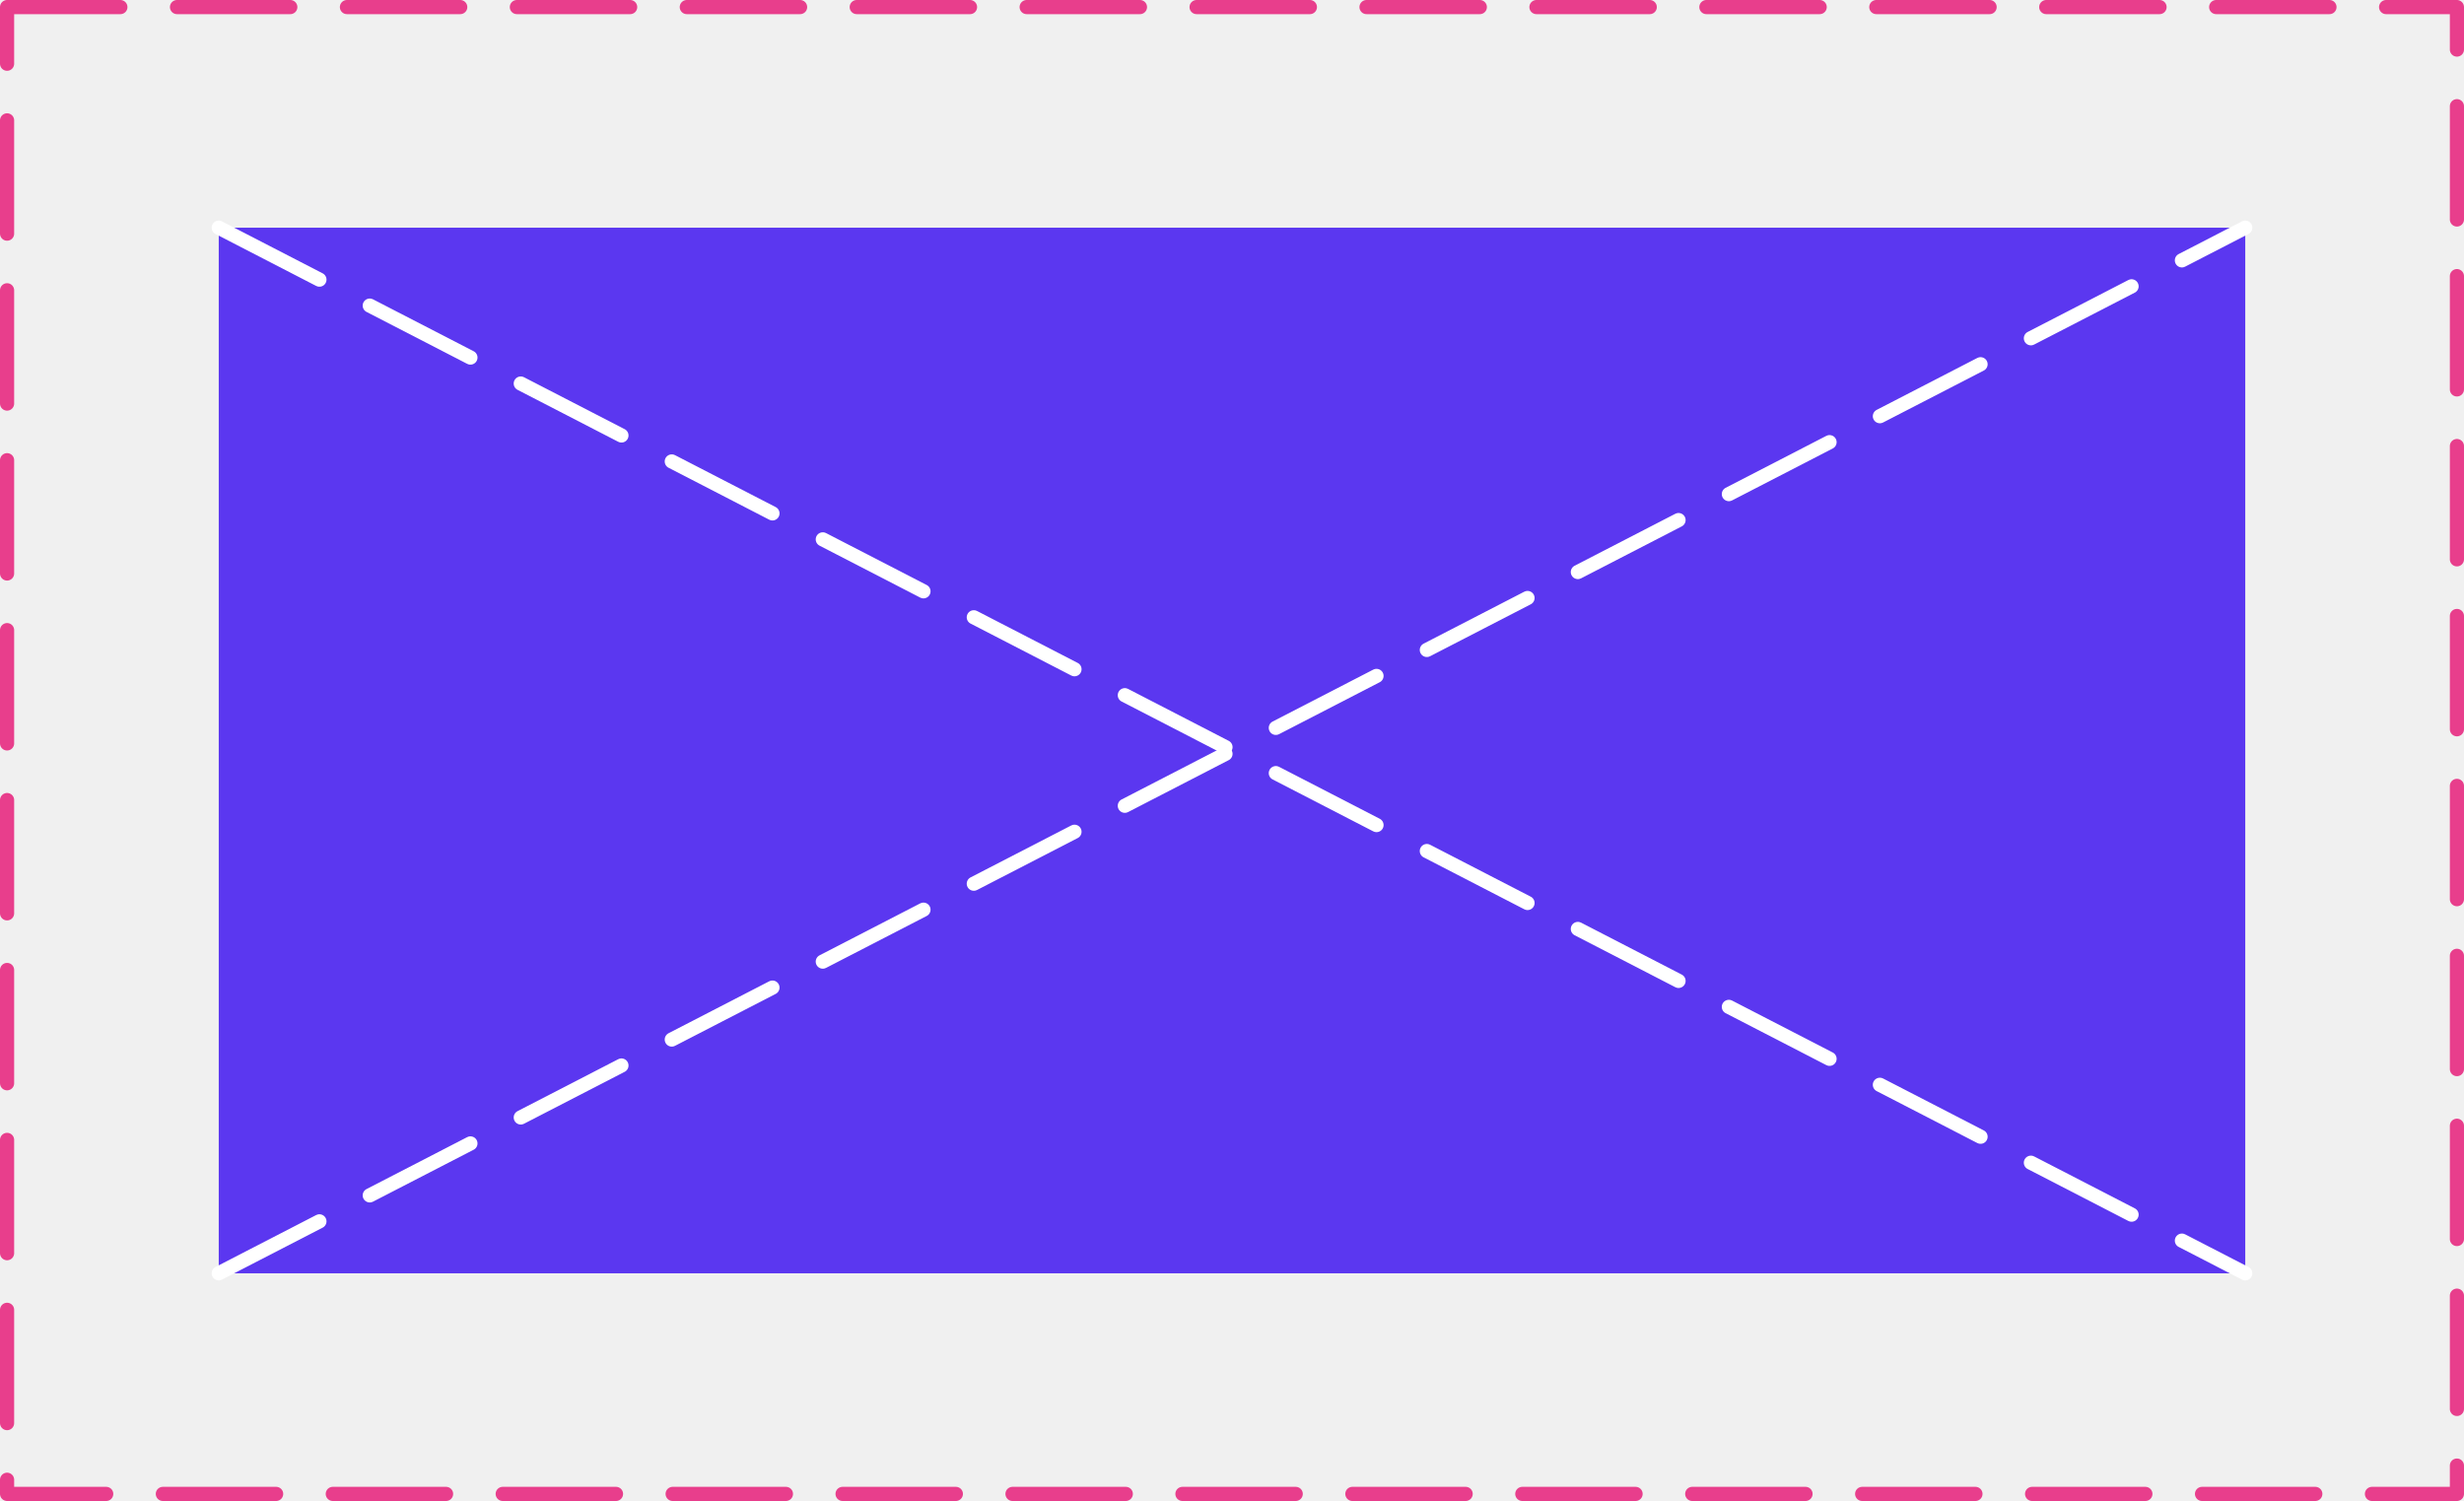
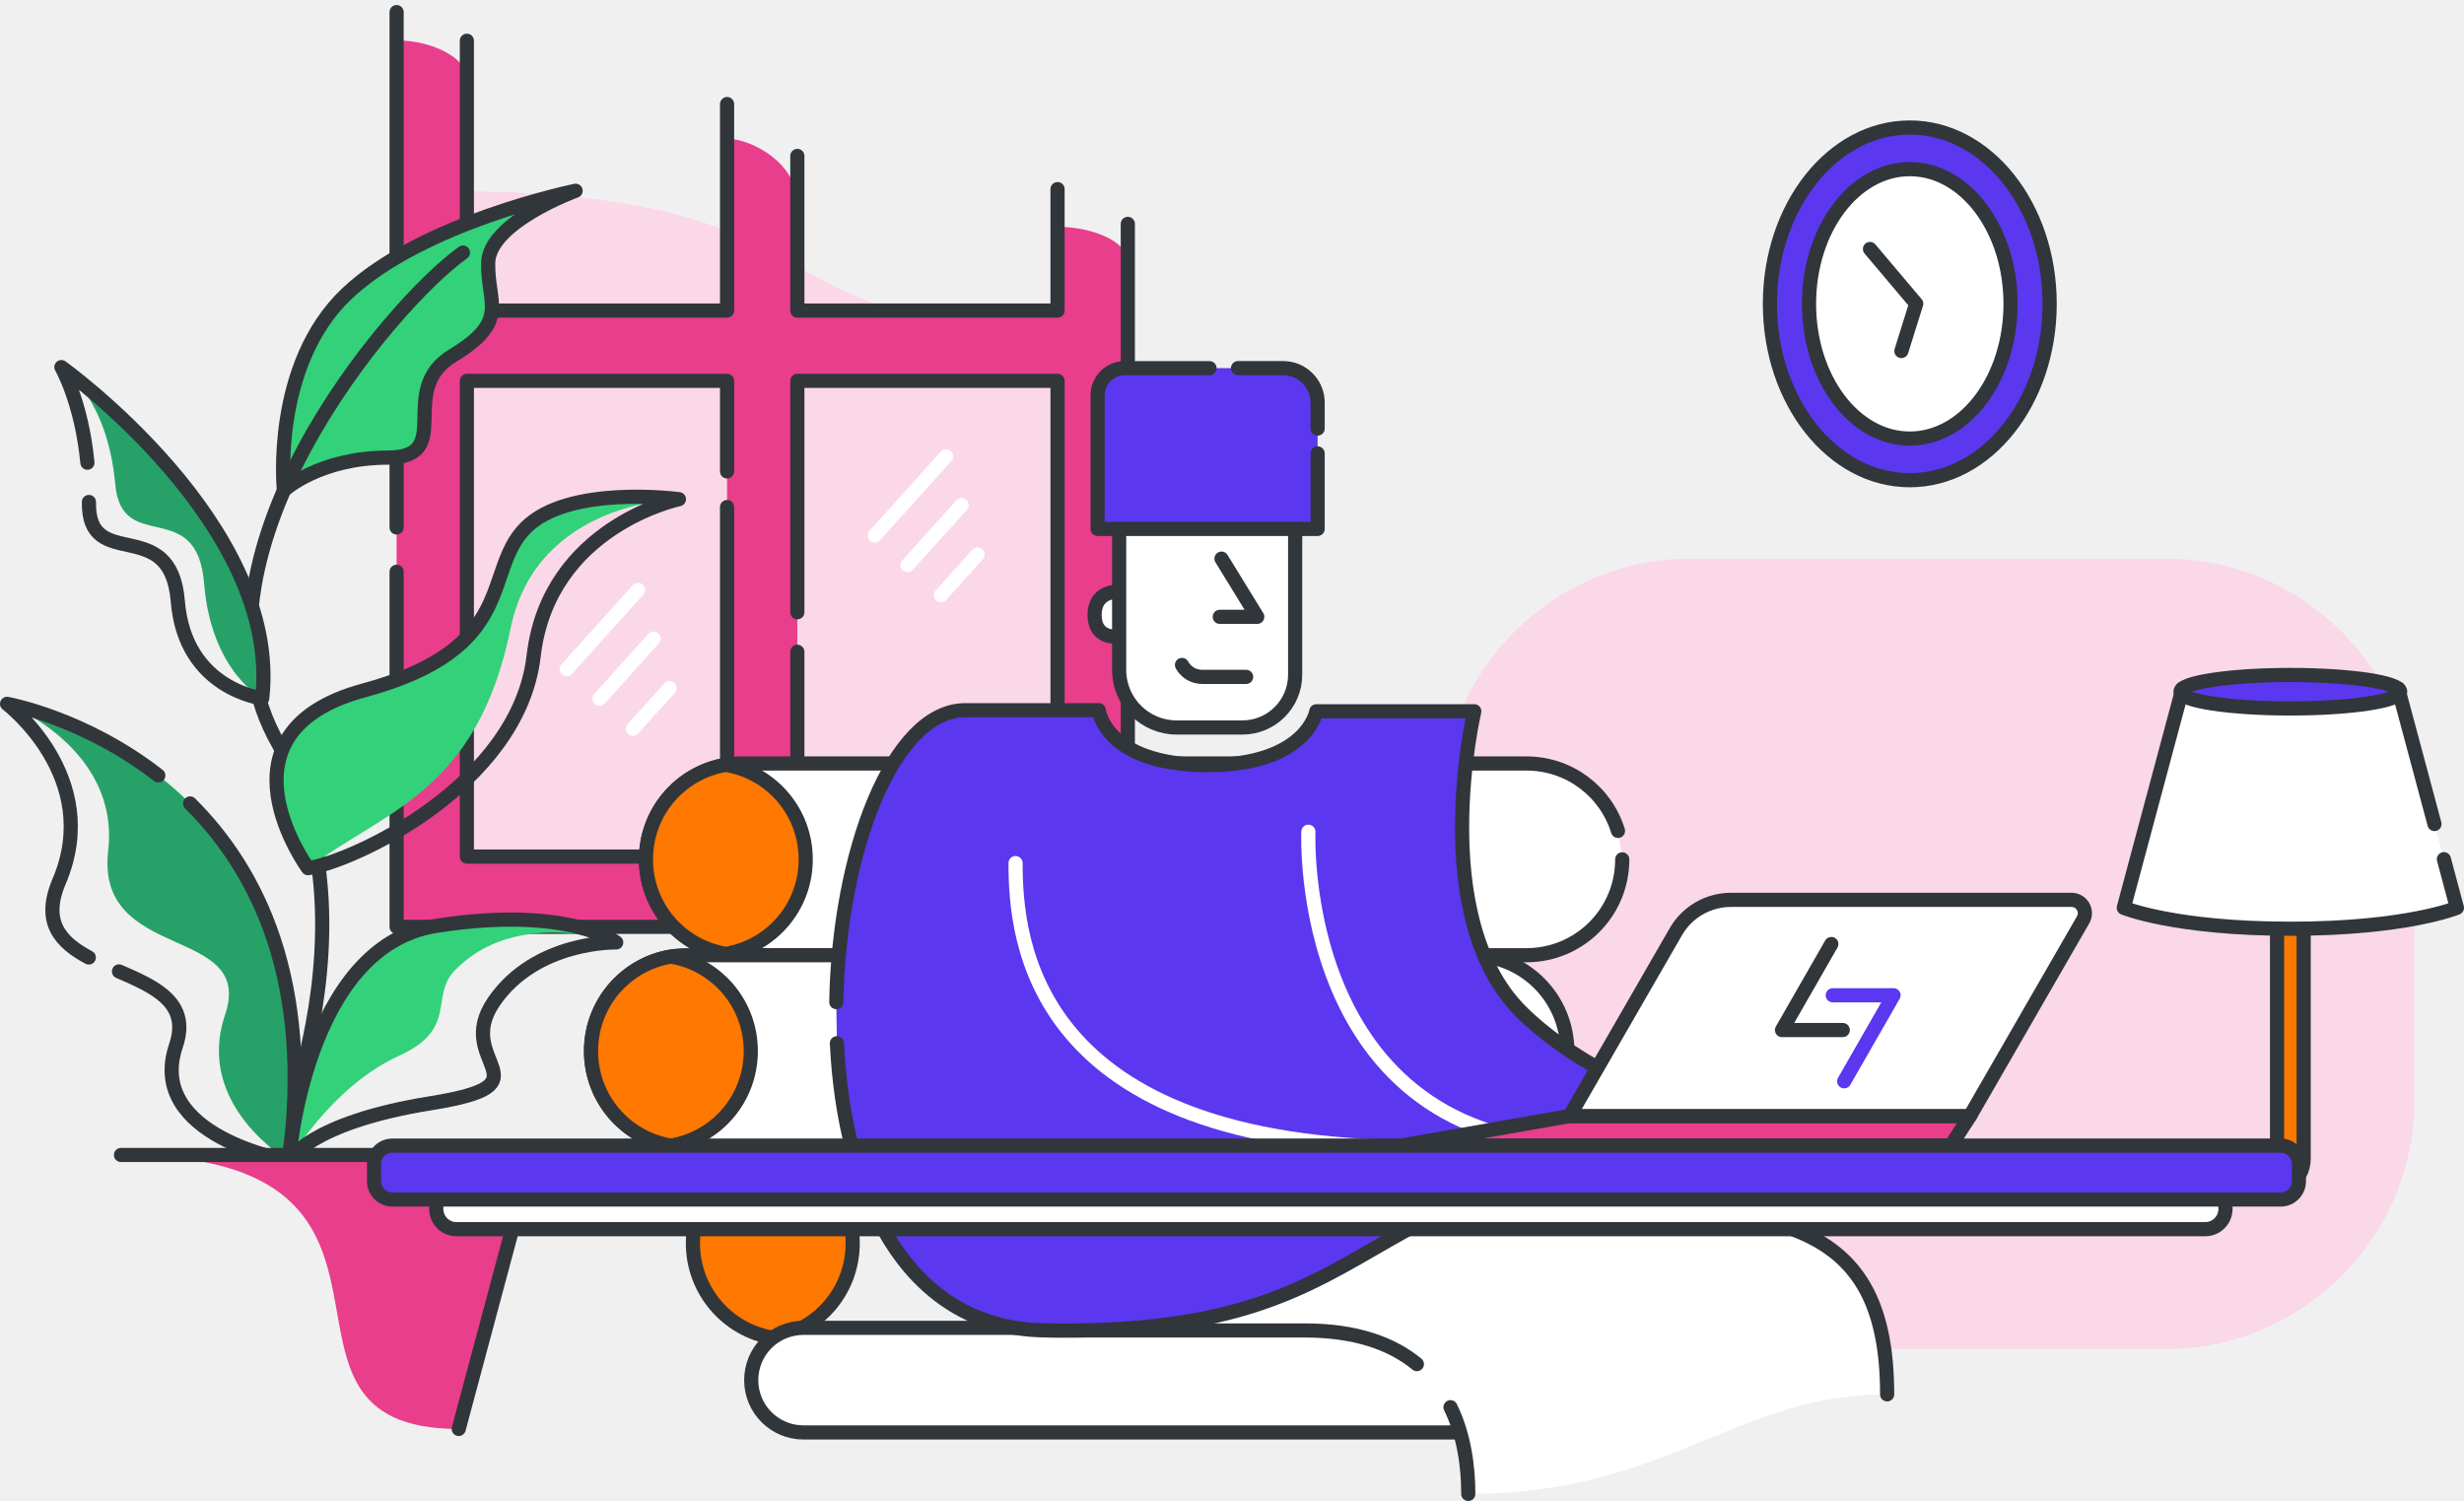
- <svg xmlns="http://www.w3.org/2000/svg" width="870" height="530" version="1.1" viewBox="0 0 870 530">
-   <defs>
-     <style>.cls-1,.cls-3{fill:none;stroke:#2e186a;stroke-linecap:round;stroke-linejoin:round;}.cls-1{stroke-width:6px;}.cls-2{fill:#fe7624;}.cls-3{stroke-width:8px;}.cls-4{fill:#2e186a;}</style>
+ <svg xmlns="http://www.w3.org/2000/svg" width="870" height="530" version="1.1" viewBox="0 0 870 530" id="svg132">
+   <defs id="defs6">
+     <style id="style4">.cls-1,.cls-3{fill:none;stroke:#2e186a;stroke-linecap:round;stroke-linejoin:round;}.cls-1{stroke-width:6px;}.cls-2{fill:#fe7624;}.cls-3{stroke-width:8px;}.cls-4{fill:#2e186a;}</style>
  </defs>
-   <rect x="2.5" y="2.5" width="865" height="525" fill="none" stop-color="#000000" stroke="#e83e8c" stroke-dasharray="40, 20" stroke-linecap="round" stroke-linejoin="round" stroke-width="5" style="paint-order:fill markers stroke" />
-   <rect x="77.235" y="80.397" width="715.53" height="369.21" fill="#5b37f0" stop-color="#000000" style="paint-order:fill markers stroke" />
-   <path d="m77.235 449.6 715.53-369.21" fill="none" stop-color="#000000" stroke="#fff" stroke-dasharray="40, 20" stroke-linecap="round" stroke-linejoin="round" stroke-width="5" style="font-variation-settings:normal;paint-order:fill markers stroke" />
-   <path d="m77.235 80.397 715.53 369.21" fill="none" stop-color="#000000" stroke="#fff" stroke-dasharray="40, 20" stroke-linecap="round" stroke-linejoin="round" stroke-width="5" style="font-variation-settings:normal;paint-order:fill markers stroke" />
+   <g id="g962" style="display:inline">
+     <rect style="font-variation-settings:normal;vector-effect:none;fill:#fad8e8;fill-opacity:1;fill-rule:evenodd;stroke:none;stroke-width:5;stroke-linecap:round;stroke-linejoin:round;stroke-miterlimit:4;stroke-dasharray:none;stroke-dashoffset:0;stroke-opacity:1;paint-order:fill markers stroke;stop-color:#000000" id="rect1107" width="343.482" height="279.083" x="509.017" y="197.264" ry="87.901" rx="87.901" />
+     <g id="g1138" transform="translate(32.98543,-13.13678)">
+       <path style="font-variation-settings:normal;opacity:1;vector-effect:none;fill:#fad8e8;fill-opacity:1;stroke:none;stroke-width:5;stroke-linecap:round;stroke-linejoin:round;stroke-miterlimit:4;stroke-dasharray:none;stroke-dashoffset:0;stroke-opacity:1;paint-order:fill markers stroke;stop-color:#000000;stop-opacity:1" d="M 122.471,80.569 V 327.682 H 355.043 V 130.966 c -132.666,0 -80.609,-50.397 -232.572,-50.397 z" id="path1126" />
+       <path id="path1048" style="font-variation-settings:normal;vector-effect:none;fill:#e83e8c;fill-opacity:1;stroke:none;stroke-width:5;stroke-linecap:round;stroke-linejoin:round;stroke-miterlimit:4;stroke-dasharray:none;stroke-dashoffset:0;stroke-opacity:1;paint-order:fill markers stroke;stop-color:#000000" d="m 223.731,62.125 v 60.681 H 131.858 V 40.393 c 0,-6.135 -11.311,-12.985 -24.812,-12.985 v 95.398 24.814 167.971 24.812 H 365.229 V 315.592 105.872 c 0,-8.151 -13.745,-12.651 -24.812,-12.651 v 29.586 H 248.544 V 84.954 c 0,-14.148 -16.123,-22.828 -24.812,-22.828 z m -91.873,85.496 h 91.873 V 315.592 h -91.873 z m 116.686,0 h 91.873 V 315.592 h -91.873 z" />
+       <path id="path1503" style="font-variation-settings:normal;opacity:1;vector-effect:none;fill:none;fill-opacity:1;stroke:#ffffff;stroke-width:5;stroke-linecap:round;stroke-linejoin:round;stroke-miterlimit:4;stroke-dasharray:none;stroke-dashoffset:0;stroke-opacity:1;paint-order:fill markers stroke;stop-color:#000000;stop-opacity:1" d="m 312.184,208.943 -12.931,14.356 m 7.298,-31.821 -19.093,21.196 m 13.604,-38.405 -25.192,27.967" />
+       <path id="path1506" style="font-variation-settings:normal;opacity:1;vector-effect:none;fill:none;fill-opacity:1;stroke:#ffffff;stroke-width:5;stroke-linecap:round;stroke-linejoin:round;stroke-miterlimit:4;stroke-dasharray:none;stroke-dashoffset:0;stroke-opacity:1;paint-order:fill markers stroke;stop-color:#000000;stop-opacity:1" d="m 203.43,256.103 -12.931,14.356 m 7.298,-31.821 -19.093,21.196 m 13.604,-38.405 -25.192,27.967" />
+       <path id="path1709" style="font-variation-settings:normal;vector-effect:none;fill:none;fill-opacity:1;stroke:#31363b;stroke-width:5;stroke-linecap:round;stroke-linejoin:round;stroke-miterlimit:4;stroke-dasharray:none;stroke-dashoffset:0;stroke-opacity:1;paint-order:fill markers stroke;stop-color:#000000" d="M 340.417,79.912 V 122.807 H 248.544 V 68.2 m -24.812,-18.319 V 122.807 H 131.858 V 27.523 m -24.812,-10.115 v 105.398 24.814 51.77 m 0,15.633 V 315.592 340.404 H 365.229 V 315.592 92.187 M 223.731,192.172 V 315.592 H 131.858 V 147.621 h 91.873 v 31.974 m 24.812,49.733 v -81.707 h 91.873 V 315.592 h -91.873 v -72.314" />
+     </g>
+     <g id="g1173" transform="translate(55.32621)">
+       <rect style="font-variation-settings:normal;opacity:1;vector-effect:none;fill:#ff7800;fill-opacity:1;stroke:#31363b;stroke-width:5;stroke-linecap:round;stroke-linejoin:round;stroke-miterlimit:4;stroke-dasharray:none;stroke-dashoffset:0;stroke-opacity:1;paint-order:fill markers stroke;stop-color:#000000;stop-opacity:1" id="rect1168" width="9.403" height="119.274" x="748.659" y="297.501" ry="7.68" />
+       <path id="path1149" style="font-variation-settings:normal;opacity:1;vector-effect:none;fill:#ffffff;fill-opacity:1;stroke:none;stroke-width:5;stroke-linecap:round;stroke-linejoin:round;stroke-miterlimit:4;stroke-dasharray:none;stroke-dashoffset:0;stroke-opacity:1;paint-order:fill markers stroke;stop-color:#000000;stop-opacity:1" d="m 715.297,243.102 -20.75,77.443 c 0,0 17.793,7.396 58.813,7.396 41.02,0 58.813,-7.396 58.813,-7.396 l -20.75,-77.443 z" />
+       <path id="path1711" style="font-variation-settings:normal;opacity:1;vector-effect:none;fill:none;fill-opacity:1;stroke:#31363b;stroke-width:5;stroke-linecap:round;stroke-linejoin:round;stroke-miterlimit:4;stroke-dasharray:none;stroke-dashoffset:0;stroke-opacity:1;paint-order:fill markers stroke;stop-color:#000000;stop-opacity:1" d="m 804.246,290.955 -12.822,-47.854 h -76.127 l -20.75,77.443 c 0,0 17.793,7.396 58.813,7.396 41.02,0 58.813,-7.396 58.813,-7.396 l -4.598,-17.16" />
+       <ellipse style="font-variation-settings:normal;opacity:1;vector-effect:none;fill:#5b37f0;fill-opacity:1;stroke:#31363b;stroke-width:5;stroke-linecap:round;stroke-linejoin:round;stroke-miterlimit:4;stroke-dasharray:none;stroke-dashoffset:0;stroke-opacity:1;paint-order:fill markers stroke;stop-color:#000000;stop-opacity:1" id="path1147" cx="753.36" cy="244.244" rx="38.795" ry="5.912" />
+     </g>
+     <g id="g1077" transform="translate(13.36791,2.511145)">
+       <path style="font-variation-settings:normal;vector-effect:none;fill:#ff7800;fill-opacity:1;stroke:#31363b;stroke-width:5;stroke-linecap:round;stroke-linejoin:round;stroke-miterlimit:4;stroke-dasharray:none;stroke-dashoffset:0;stroke-opacity:1;paint-order:fill markers stroke;stop-color:#000000" d="m 259.498,403.095 c -16.045,2.675 -28.205,16.55 -28.205,33.377 -1e-5,16.827 12.16,30.702 28.205,33.377 16.045,-2.675 28.203,-16.55 28.203,-33.377 0,-16.827 -12.158,-30.702 -28.203,-33.377 z" id="path1199" />
+       <g id="g1209" transform="matrix(1,0,0,1.000009,61.60805,238.5663)" style="font-variation-settings:normal;opacity:1;vector-effect:none;fill:#ffffff;fill-opacity:1;stroke:#31363b;stroke-width:5;stroke-linecap:round;stroke-linejoin:round;stroke-miterlimit:4;stroke-dasharray:none;stroke-dashoffset:0;stroke-opacity:1;paint-order:fill markers stroke;stop-color:#000000;stop-opacity:1">
+         <path id="rect1207" style="font-variation-settings:normal;opacity:1;vector-effect:none;fill:#ffffff;fill-opacity:1;stroke:#31363b;stroke-width:5;stroke-linecap:round;stroke-linejoin:round;stroke-miterlimit:4;stroke-dasharray:none;stroke-dashoffset:0;stroke-opacity:1;paint-order:fill markers stroke;stop-color:#000000;stop-opacity:1" d="m 208.742,227.777 h 309.072 c 10.232,0 18.47,8.237 18.47,18.47 0,10.232 -8.237,18.47 -18.47,18.47 H 303.99 208.742 c -10.232,0 -18.47,-8.237 -18.47,-18.47 0,-10.232 8.237,-18.47 18.47,-18.47 z" />
+       </g>
+       <g id="g1191" transform="translate(23.78993,38.64919)">
+         <path id="rect1025" style="font-variation-settings:normal;opacity:1;vector-effect:none;fill:#ffffff;fill-opacity:1;stroke:#31363b;stroke-width:5;stroke-linecap:round;stroke-linejoin:round;stroke-miterlimit:4;stroke-dasharray:none;stroke-dashoffset:0;stroke-opacity:1;paint-order:fill markers stroke;stop-color:#000000;stop-opacity:1" d="m 535.633,262.277 c 0,18.753 -15.098,33.851 -33.851,33.851 H 224.773 c -18.753,0 -33.851,-15.098 -33.851,-33.851 0,-18.753 15.098,-33.851 33.851,-33.851 h 277.009 c 15.252,0 28.085,9.986 32.346,23.803" />
+         <path style="font-variation-settings:normal;opacity:1;vector-effect:none;fill:#ff7800;fill-opacity:1;stroke:#31363b;stroke-width:5;stroke-linecap:round;stroke-linejoin:round;stroke-miterlimit:4;stroke-dasharray:none;stroke-dashoffset:0;stroke-opacity:1;paint-order:fill markers stroke;stop-color:#000000;stop-opacity:1" d="m 219.127,228.9 c -16.045,2.675 -28.205,16.55 -28.205,33.377 -10e-6,16.827 12.16,30.702 28.205,33.377 16.045,-2.675 28.203,-16.55 28.203,-33.377 0,-16.827 -12.158,-30.702 -28.203,-33.377 z" id="rect1103" />
+       </g>
+       <g id="g1197" transform="translate(4.392539,106.3512)">
+         <rect style="font-variation-settings:normal;opacity:1;vector-effect:none;fill:#ffffff;fill-opacity:1;stroke:#31363b;stroke-width:5;stroke-linecap:round;stroke-linejoin:round;stroke-miterlimit:4;stroke-dasharray:none;stroke-dashoffset:0;stroke-opacity:1;paint-order:fill markers stroke;stop-color:#000000;stop-opacity:1" id="rect1195" width="344.711" height="67.702" x="190.922" y="228.426" ry="33.851" />
+         <path style="font-variation-settings:normal;opacity:1;vector-effect:none;fill:#ff7800;fill-opacity:1;stroke:#31363b;stroke-width:5;stroke-linecap:round;stroke-linejoin:round;stroke-miterlimit:4;stroke-dasharray:none;stroke-dashoffset:0;stroke-opacity:1;paint-order:fill markers stroke;stop-color:#000000;stop-opacity:1" d="m 219.127,228.9 c -16.045,2.675 -28.205,16.55 -28.205,33.377 -10e-6,16.827 12.16,30.702 28.205,33.377 16.045,-2.675 28.203,-16.55 28.203,-33.377 0,-16.827 -12.158,-30.702 -28.203,-33.377 z" id="path1193" />
+       </g>
+     </g>
+     <g id="g1174" transform="translate(-3.0002988e-7,2.511145)">
+       <path style="font-variation-settings:normal;vector-effect:none;fill:#ffffff;fill-opacity:1;stroke:none;stroke-width:5;stroke-linecap:round;stroke-linejoin:round;stroke-miterlimit:4;stroke-dasharray:none;stroke-dashoffset:0;stroke-opacity:1;paint-order:fill markers stroke;stop-color:#000000" d="m 666.322,489.835 c 0,-59.274 -35.44,-66.001 -104.69,-66.001 h -191.101 l -0.049,43.438 h 90.227 c 48.789,0 57.716,33.933 57.716,57.716 70.353,0 94.103,-35.154 147.896,-35.154 z" id="path1120" />
+       <path style="font-variation-settings:normal;vector-effect:none;fill:none;fill-opacity:1;stroke:#31363b;stroke-width:5;stroke-linecap:round;stroke-linejoin:round;stroke-miterlimit:4;stroke-dasharray:none;stroke-dashoffset:0;stroke-opacity:1;paint-order:fill markers stroke;stop-color:#000000" d="m 666.322,489.835 c 0,-59.274 -35.44,-66.001 -104.69,-66.001 h -191.101 l -0.049,43.438 h 90.227 c 18.204,0 30.858,4.724 39.57,11.882 m 11.871,15.222 c 4.845,9.946 6.276,21.092 6.276,30.612" id="path1175" />
+       <path style="font-variation-settings:normal;vector-effect:none;fill:#5b37f0;fill-opacity:1;stroke:#31363b;stroke-width:5;stroke-linecap:round;stroke-linejoin:round;stroke-miterlimit:4;stroke-dasharray:none;stroke-dashoffset:0;stroke-opacity:1;paint-order:fill markers stroke;stop-color:#000000" d="m 295.282,351.319 c 0.908,-52.519 19.853,-103.056 45.551,-103.056 h 47.136 c 0,0 2.102,19.128 37.82,19.384 35.718,0.255 38.977,-19.001 38.977,-19.001 h 55.779 c 0,0 -16.975,72.491 16.446,105.965 33.422,33.473 101.288,47.395 101.288,47.395 -171.651,0 -134.021,67.847 -269.849,65.232 -49.695,-0.957 -70.468,-49.973 -72.929,-101.383" id="path997" />
+       <path style="font-variation-settings:normal;vector-effect:none;fill:#ffffff;fill-opacity:1;stroke:#31363b;stroke-width:5;stroke-linecap:round;stroke-linejoin:round;stroke-miterlimit:4;stroke-dasharray:none;stroke-dashoffset:0;stroke-opacity:1;paint-order:fill markers stroke;stop-color:#000000" d="m 394.635,206.41 c 0,0 -8.157,-0.345 -8.157,8.17 0,8.514 7.663,7.675 7.663,7.675" id="path989" />
+       <path id="rect912" style="font-variation-settings:normal;vector-effect:none;fill:#ffffff;fill-opacity:1;stroke:#31363b;stroke-width:5;stroke-linecap:round;stroke-linejoin:round;stroke-miterlimit:4;stroke-dasharray:none;stroke-dashoffset:0;stroke-opacity:1;paint-order:fill markers stroke;stop-color:#000000" d="m 457.299,162.819 v 72.925 a 18.622,18.622 135 0 1 -18.622,18.622 h -23.216 a 20.305,20.305 45 0 1 -20.305,-20.305 v -71.242 z" />
+       <path id="rect910" style="font-variation-settings:normal;vector-effect:none;fill:#5b37f0;fill-opacity:1;stroke:none;stroke-width:5;stroke-linecap:round;stroke-linejoin:round;stroke-miterlimit:4;stroke-dasharray:none;stroke-dashoffset:0;stroke-opacity:1;paint-order:fill markers stroke;stop-color:#000000" d="m 397.157,127.483 h 55.918 a 12.161,12.161 45 0 1 12.161,12.161 v 44.603 h -77.694 v -47.149 a 9.614,9.614 135 0 1 9.614,-9.614 z" />
+       <path style="font-variation-settings:normal;vector-effect:none;fill:#ffffff;fill-opacity:1;stroke:#31363b;stroke-width:5;stroke-linecap:round;stroke-linejoin:round;stroke-miterlimit:4;stroke-dasharray:none;stroke-dashoffset:0;stroke-opacity:1;paint-order:fill markers stroke;stop-color:#000000" d="m 431.289,194.743 12.624,20.55 h -13.225" id="path981" />
+       <path style="font-variation-settings:normal;vector-effect:none;fill:#000000;fill-opacity:0;stroke:#ffffff;stroke-width:5;stroke-linecap:round;stroke-linejoin:round;stroke-miterlimit:4;stroke-dasharray:none;stroke-dashoffset:0;stroke-opacity:1;paint-order:fill markers stroke;stop-color:#000000" d="m 358.58,302.246 c 0,26.572 4.929,100.388 142.282,100.388" id="path1012" />
+       <path style="font-variation-settings:normal;vector-effect:none;fill:#000000;fill-opacity:0;stroke:#ffffff;stroke-width:5;stroke-linecap:round;stroke-linejoin:round;stroke-miterlimit:4;stroke-dasharray:none;stroke-dashoffset:0;stroke-opacity:1;paint-order:fill markers stroke;stop-color:#000000" d="m 461.967,291.174 c 0,0 -4.825,110.831 99.252,110.831" id="path1020" />
+       <path style="font-variation-settings:normal;vector-effect:none;fill:#ffffff;fill-opacity:1;stroke:#31363b;stroke-width:5;stroke-linecap:round;stroke-linejoin:round;stroke-miterlimit:4;stroke-dasharray:none;stroke-dashoffset:0;stroke-opacity:1;paint-order:fill markers stroke;stop-color:#000000" d="m 439.99,236.498 h -15.355 c -5.292,0 -7.301,-4.216 -7.301,-4.216" id="path1135" />
+       <path id="path1728" style="font-variation-settings:normal;vector-effect:none;fill:none;fill-opacity:1;stroke:#31363b;stroke-width:5;stroke-linecap:round;stroke-linejoin:round;stroke-miterlimit:4;stroke-dasharray:none;stroke-dashoffset:0;stroke-opacity:1;paint-order:fill markers stroke;stop-color:#000000" d="m 437.118,127.483 h 15.958 c 6.716,0 12.161,5.445 12.161,12.161 v 9.172 m 0,8.769 v 26.663 h -77.694 v -47.149 c 0,-5.31 4.305,-9.614 9.614,-9.614 h 29.896" />
+     </g>
+     <g id="g908" transform="translate(106.6928,20.4604)">
+       <path style="font-variation-settings:normal;opacity:1;vector-effect:none;fill:#e83e8c;fill-opacity:1;stroke:#31363b;stroke-width:5;stroke-linecap:round;stroke-linejoin:round;stroke-miterlimit:4;stroke-dasharray:none;stroke-dashoffset:0;stroke-opacity:1;paint-order:fill markers stroke;stop-color:#000000;stop-opacity:1" d="m 387.974,384.056 h 194.133 l 6.771,-10.443 h -141.375 z" id="path857" />
+       <path style="font-variation-settings:normal;opacity:1;vector-effect:none;fill:#ffffff;fill-opacity:1;stroke:#31363b;stroke-width:5;stroke-linecap:round;stroke-linejoin:round;stroke-miterlimit:4;stroke-dasharray:none;stroke-dashoffset:0;stroke-opacity:1;paint-order:fill markers stroke;stop-color:#000000;stop-opacity:1" d="m 447.502,373.613 h 141.375 l 39.938,-69.278 a 4.705,4.705 59.982 0 0 -4.076,-7.055 H 504.479 A 22.45,22.45 149.982 0 0 485.029,308.518 Z" id="path877" />
+       <g id="g1614" transform="translate(-106.6928,-20.4604)">
+         <path style="font-variation-settings:normal;opacity:1;vector-effect:none;fill:none;fill-opacity:1;stroke:#31363b;stroke-width:5;stroke-linecap:round;stroke-linejoin:round;stroke-miterlimit:4;stroke-dasharray:none;stroke-dashoffset:0;stroke-opacity:1;paint-order:fill markers stroke;stop-color:#000000;stop-opacity:1" d="m 646.617,333.338 -17.424,30.374 h 21.46" id="path1603" />
+         <path style="font-variation-settings:normal;opacity:1;vector-effect:none;fill:none;fill-opacity:1;stroke:#5b37f0;stroke-width:5;stroke-linecap:round;stroke-linejoin:round;stroke-miterlimit:4;stroke-dasharray:none;stroke-dashoffset:0;stroke-opacity:1;paint-order:fill markers stroke;stop-color:#000000;stop-opacity:1" d="m 651.15,381.803 17.424,-30.374 h -21.46" id="path1610" />
+       </g>
+     </g>
+     <g id="g1103" transform="translate(10.44368,-17.2856)">
+       <ellipse style="font-variation-settings:normal;opacity:1;vector-effect:none;fill:#5b37f0;fill-opacity:1;fill-rule:evenodd;stroke:#31363b;stroke-width:5;stroke-linecap:round;stroke-linejoin:round;stroke-miterlimit:4;stroke-dasharray:none;stroke-dashoffset:0;stroke-opacity:1;paint-order:fill markers stroke;stop-color:#000000;stop-opacity:1" id="ellipse1061" cx="663.872" cy="124.579" rx="49.387" ry="62.27" />
+       <ellipse style="font-variation-settings:normal;opacity:1;vector-effect:none;fill:#ffffff;fill-opacity:1;fill-rule:evenodd;stroke:#31363b;stroke-width:5;stroke-linecap:round;stroke-linejoin:round;stroke-miterlimit:4;stroke-dasharray:none;stroke-dashoffset:0;stroke-opacity:1;paint-order:fill markers stroke;stop-color:#000000;stop-opacity:1" id="path1054" cx="663.872" cy="124.579" rx="35.578" ry="47.567" />
+       <path style="font-variation-settings:normal;opacity:1;vector-effect:none;fill:none;fill-opacity:1;stroke:#31363b;stroke-width:5;stroke-linecap:round;stroke-linejoin:round;stroke-miterlimit:4;stroke-dasharray:none;stroke-dashoffset:0;stroke-opacity:1;paint-order:fill markers stroke;stop-color:#000000;stop-opacity:1" d="m 660.912,141.229 5.223,-16.712 -16.318,-19.318" id="path1063" />
+     </g>
+     <g id="g1152" transform="translate(-10.86916)">
+       <path style="font-variation-settings:normal;opacity:1;vector-effect:none;fill:#26a269;fill-opacity:1;stroke:none;stroke-width:5;stroke-linecap:round;stroke-linejoin:round;stroke-miterlimit:4;stroke-dasharray:none;stroke-dashoffset:0;stroke-opacity:1;paint-order:fill markers stroke;stop-color:#000000;stop-opacity:1" d="M 112.875,409.902 C 131.78,269.606 13.368,248.526 13.368,248.526 c 0,0 39.886,15.456 35.701,51.858 -4.563,39.691 52.087,25.951 41.256,58.014 -10.831,32.063 22.548,51.504 22.548,51.504 z" id="path992" />
+       <path style="font-variation-settings:normal;opacity:1;vector-effect:none;fill:none;fill-opacity:1;stroke:#31363b;stroke-width:5;stroke-linecap:round;stroke-linejoin:round;stroke-miterlimit:4;stroke-dasharray:none;stroke-dashoffset:0;stroke-opacity:1;paint-order:fill markers stroke;stop-color:#000000;stop-opacity:1" d="m 52.89,343.006 c 12.852,5.536 25.214,11.124 20.107,26.242 -10.831,32.063 39.878,40.654 39.878,40.654 8.542,-63.387 -10.948,-102.439 -34.882,-126.205 M 66.762,273.816 C 40.532,253.362 13.368,248.526 13.368,248.526 c 0,0 34.028,25.951 18.372,62.708 -6.181,14.512 0.638,21.61 10.488,26.86" id="path868" />
+       <path style="font-variation-settings:normal;opacity:1;vector-effect:none;fill:#33d17a;fill-opacity:1;stroke:none;stroke-width:5;stroke-linecap:round;stroke-linejoin:round;stroke-miterlimit:4;stroke-dasharray:none;stroke-dashoffset:0;stroke-opacity:1;paint-order:fill markers stroke;stop-color:#000000;stop-opacity:1" d="m 112.875,409.902 c 0,0 5.435,-75.672 52.009,-82.979 46.573,-7.307 63.558,5.846 63.558,5.846 0,0 -35.511,-12.496 -57.06,9.964 -8.799,9.171 1.312,20.534 -19.545,30.026 -24.206,11.015 -38.962,37.144 -38.962,37.144 z" id="path994" />
+       <path style="font-variation-settings:normal;opacity:1;vector-effect:none;fill:none;fill-opacity:1;stroke:#31363b;stroke-width:5;stroke-linecap:round;stroke-linejoin:round;stroke-miterlimit:4;stroke-dasharray:none;stroke-dashoffset:0;stroke-opacity:1;paint-order:fill markers stroke;stop-color:#000000;stop-opacity:1" d="m 112.875,409.902 c 0,0 5.435,-75.672 52.009,-82.979 46.573,-7.307 63.558,5.846 63.558,5.846 0,0 -28.358,-0.709 -43.176,20.903 -14.819,21.611 20.874,28.963 -22.253,35.871 -43.127,6.909 -50.138,20.359 -50.138,20.359 z" id="path932" />
+       <path style="font-variation-settings:normal;opacity:1;vector-effect:none;fill:#33d17a;fill-opacity:1;stroke:#31363b;stroke-width:5;stroke-linecap:round;stroke-linejoin:round;stroke-miterlimit:4;stroke-dasharray:none;stroke-dashoffset:0;stroke-opacity:1;paint-order:fill markers stroke;stop-color:#000000;stop-opacity:1" d="m 111.112,173.133 c 0,0 -4.546,-44.118 22.263,-69.466 26.81,-25.348 80.74,-36.305 80.74,-36.305 0,0 -30.688,11.136 -30.886,25.551 -0.198,14.415 7.644,20.441 -12.541,32.67 -20.185,12.229 1.302,35.95 -22.931,36 -24.233,0.051 -36.645,11.55 -36.645,11.55 z" id="path960" />
+       <path style="font-variation-settings:normal;opacity:1;vector-effect:none;fill:none;fill-opacity:1;stroke:#31363b;stroke-width:5;stroke-linecap:round;stroke-linejoin:round;stroke-miterlimit:4;stroke-dasharray:none;stroke-dashoffset:0;stroke-opacity:1;paint-order:fill markers stroke;stop-color:#000000;stop-opacity:1" d="M 174.338,89.194 C 148.748,107.335 72.168,197.902 109.188,262.708 c 25.117,43.969 12.8,96.542 9.699,110.094 -3.102,13.551 -2.659,14.703 -2.659,14.703" id="path974" />
+       <path style="font-variation-settings:normal;opacity:1;vector-effect:none;fill:#26a269;fill-opacity:1;stroke:none;stroke-width:5;stroke-linecap:round;stroke-linejoin:round;stroke-miterlimit:4;stroke-dasharray:none;stroke-dashoffset:0;stroke-opacity:1;paint-order:fill markers stroke;stop-color:#000000;stop-opacity:1" d="m 103.458,246.585 c 0,0 -18.012,-9.415 -20.515,-40.522 -2.503,-31.107 -29.125,-9.783 -31.38,-35.048 -2.773,-31.076 -19.017,-41.39 -19.017,-41.39 0,0 77.831,55.649 70.912,116.96 z" id="path990" />
+       <path style="font-variation-settings:normal;opacity:1;vector-effect:none;fill:none;fill-opacity:1;stroke:#31363b;stroke-width:5;stroke-linecap:round;stroke-linejoin:round;stroke-miterlimit:4;stroke-dasharray:none;stroke-dashoffset:0;stroke-opacity:1;paint-order:fill markers stroke;stop-color:#000000;stop-opacity:1" d="m 41.739,163.388 c -2.058,-21.447 -9.193,-33.763 -9.193,-33.763 0,0 77.831,55.649 70.912,116.96 0,0 -27.307,-3.183 -29.81,-34.29 -2.503,-31.107 -31.833,-9.687 -31.38,-35.048" id="path967" />
+       <path style="font-variation-settings:normal;opacity:1;vector-effect:none;fill:#33d17a;fill-opacity:1;stroke:none;stroke-width:5;stroke-linecap:round;stroke-linejoin:round;stroke-miterlimit:4;stroke-dasharray:none;stroke-dashoffset:0;stroke-opacity:1;paint-order:fill markers stroke;stop-color:#000000;stop-opacity:1" d="m 119.636,306.555 c 0,0 -35.201,-47.917 19.644,-62.752 54.844,-14.836 41.896,-41.894 57.109,-57.35 15.213,-15.456 54.204,-10.186 54.204,-10.186 0,0 -50.152,0.41 -59.411,45.524 -11.966,58.304 -44.553,64.317 -71.546,84.764 z" id="path982" />
+       <path style="font-variation-settings:normal;opacity:1;vector-effect:none;fill:none;fill-opacity:1;stroke:#31363b;stroke-width:5;stroke-linecap:round;stroke-linejoin:round;stroke-miterlimit:4;stroke-dasharray:none;stroke-dashoffset:0;stroke-opacity:1;paint-order:fill markers stroke;stop-color:#000000;stop-opacity:1" d="m 119.636,306.555 c 0,0 -35.201,-47.917 19.644,-62.752 54.844,-14.836 41.896,-41.894 57.109,-57.35 15.213,-15.456 54.204,-10.186 54.204,-10.186 0,0 -45.983,9.61 -51.3,55.357 -5.317,45.747 -63.805,72.584 -79.657,74.931 z" id="path953" />
+       <path style="font-variation-settings:normal;opacity:1;vector-effect:none;fill:#e83e8c;fill-opacity:1;stroke:none;stroke-width:5;stroke-linecap:round;stroke-linejoin:round;stroke-miterlimit:4;stroke-dasharray:none;stroke-dashoffset:0;stroke-opacity:1;paint-order:fill markers stroke;stop-color:#000000;stop-opacity:1" d="M 53.59,407.82 H 198.757 l -25.921,96.739 c -79.586,0 1.199,-96.739 -119.246,-96.739 z" id="path1118" />
+       <path style="font-variation-settings:normal;opacity:1;vector-effect:none;fill:none;fill-opacity:1;stroke:#31363b;stroke-width:5;stroke-linecap:round;stroke-linejoin:round;stroke-miterlimit:4;stroke-dasharray:none;stroke-dashoffset:0;stroke-opacity:1;paint-order:fill markers stroke;stop-color:#000000;stop-opacity:1" d="M 53.59,407.82 H 198.757 l -25.921,96.739" id="path1109" />
+     </g>
+     <g id="g1145" transform="translate(13.36791,2.511145)">
+       <rect style="font-variation-settings:normal;opacity:1;vector-effect:none;fill:#ffffff;fill-opacity:1;stroke:#31363b;stroke-width:5;stroke-linecap:round;stroke-linejoin:round;stroke-miterlimit:4;stroke-dasharray:none;stroke-dashoffset:0;stroke-opacity:1;paint-order:fill markers stroke;stop-color:#000000;stop-opacity:1" id="rect888" width="631.751" height="14.739" x="140.664" y="416.775" ry="7.152" />
+       <rect style="font-variation-settings:normal;opacity:1;vector-effect:none;fill:#5b37f0;fill-opacity:1;stroke:#31363b;stroke-width:5;stroke-linecap:round;stroke-linejoin:round;stroke-miterlimit:4;stroke-dasharray:none;stroke-dashoffset:0;stroke-opacity:1;paint-order:fill markers stroke;stop-color:#000000;stop-opacity:1" id="rect886" width="679.631" height="19.039" x="118.707" y="402.005" ry="6.451" />
+     </g>
+   </g>
</svg>
